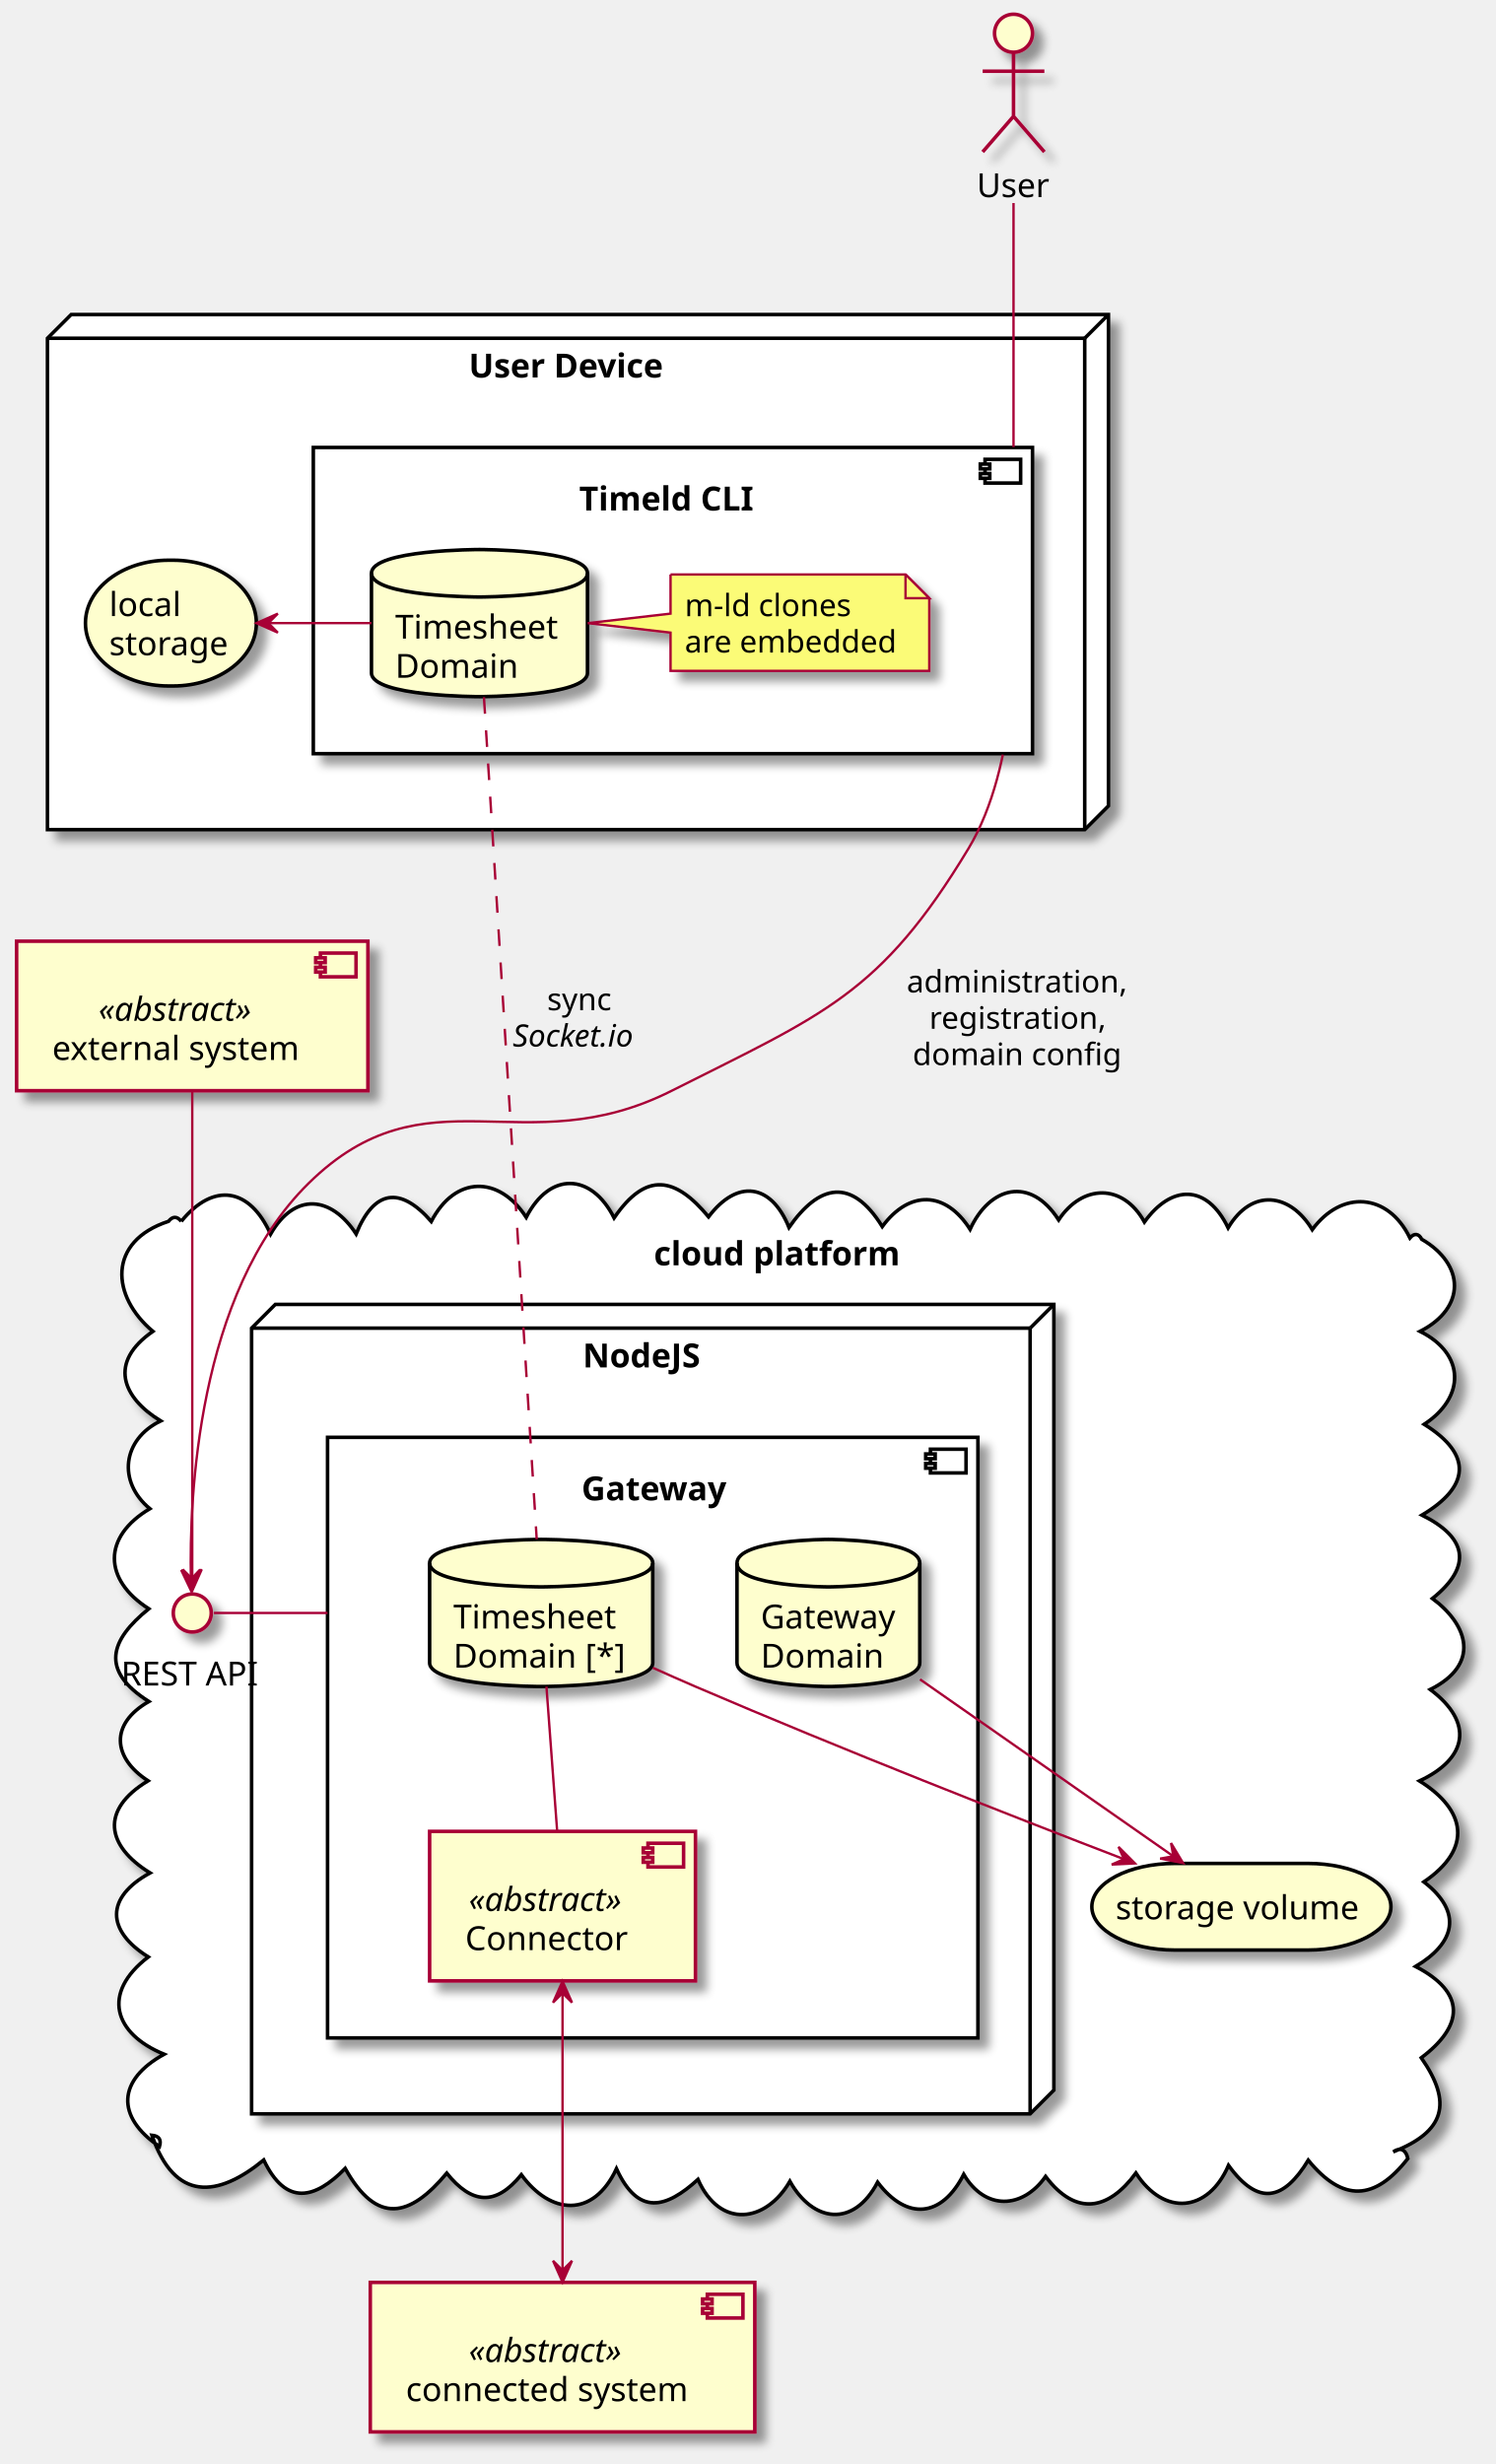
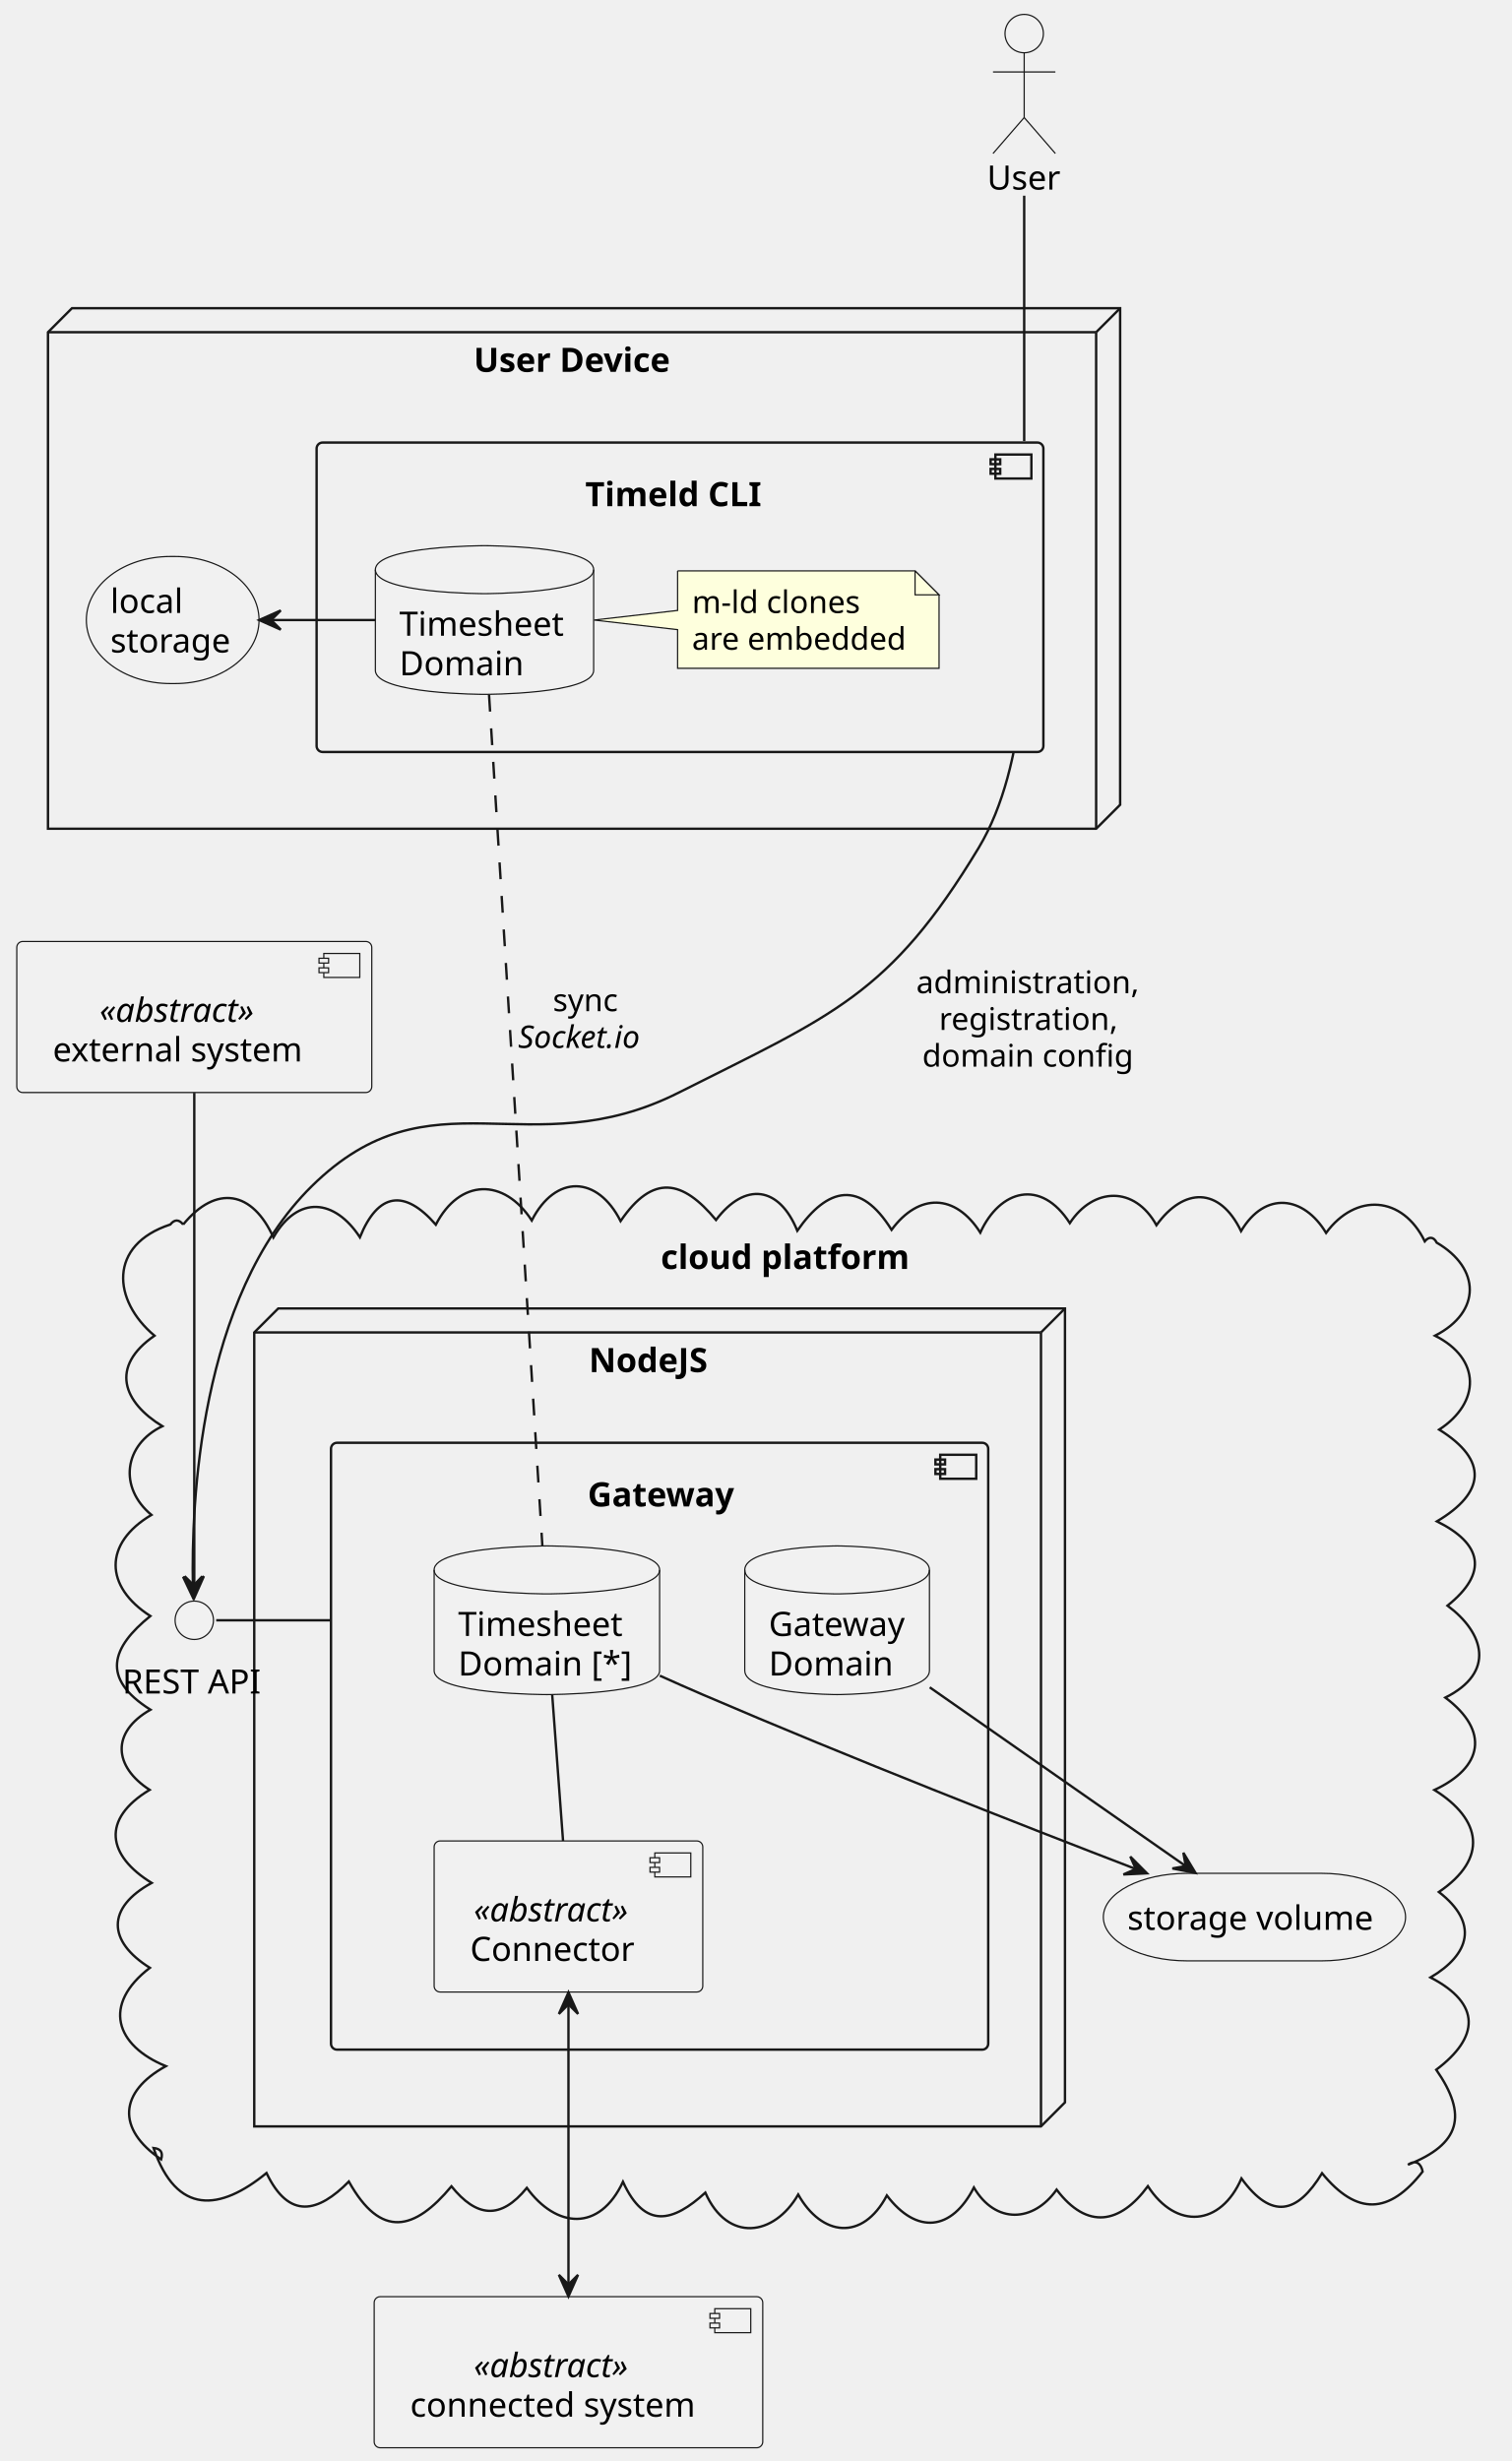
- <svg xmlns="http://www.w3.org/2000/svg" contentScriptType="application/ecmascript" contentStyleType="text/css" height="1038px" preserveAspectRatio="none" style="width:630px;height:1038px;background:#FFFFFF;" version="1.1" viewBox="0 0 630 1038" width="630px" zoomAndPan="magnify">
-   <defs>
-     <filter height="300%" id="f7ssblshvgduc" width="300%" x="-1" y="-1">
-       <feGaussianBlur result="blurOut" stdDeviation="2.0" />
-       <feColorMatrix in="blurOut" result="blurOut2" type="matrix" values="0 0 0 0 0 0 0 0 0 0 0 0 0 0 0 0 0 0 .4 0" />
-       <feOffset dx="4.0" dy="4.0" in="blurOut2" result="blurOut3" />
-       <feBlend in="SourceGraphic" in2="blurOut3" mode="normal" />
-     </filter>
-   </defs>
+ <svg xmlns="http://www.w3.org/2000/svg" contentStyleType="text/css" height="1026px" preserveAspectRatio="none" style="width:630px;height:1026px;background:#FFFFFF;" version="1.1" viewBox="0 0 630 1026" width="630px" zoomAndPan="magnify">
+   <defs />
  <g>
-     <polygon fill="#FFFFFF" filter="url(#f7ssblshvgduc)" points="20,142.5,30,132.5,467,132.5,467,339.5,457,349.5,20,349.5,20,142.5" style="stroke:#000000;stroke-width:1.5;" />
-     <line style="stroke:#000000;stroke-width:1.5;" x1="457" x2="467" y1="142.5" y2="132.5" />
-     <line style="stroke:#000000;stroke-width:1.5;" x1="20" x2="457" y1="142.5" y2="142.5" />
-     <line style="stroke:#000000;stroke-width:1.5;" x1="457" x2="457" y1="142.5" y2="349.5" />
-     <text fill="#000000" font-family="sans-serif" font-size="14" font-weight="bold" lengthAdjust="spacing" textLength="84" x="197.5" y="159.035">User Device</text>
-     <rect fill="#FFFFFF" filter="url(#f7ssblshvgduc)" height="129" style="stroke:#000000;stroke-width:1.5;" width="303" x="132" y="188.5" />
-     <rect fill="#FFFFFF" height="10" style="stroke:#000000;stroke-width:1.5;" width="15" x="415" y="193.5" />
-     <rect fill="#FFFFFF" height="2" style="stroke:#000000;stroke-width:1.5;" width="4" x="413" y="195.5" />
-     <rect fill="#FFFFFF" height="2" style="stroke:#000000;stroke-width:1.5;" width="4" x="413" y="199.5" />
-     <text fill="#000000" font-family="sans-serif" font-size="14" font-weight="bold" lengthAdjust="spacing" textLength="79" x="244" y="215.035">Timeld CLI</text>
-     <path d="M76.367,514.506 C90.208,497.628 105.328,500.599 113.988,519.894 C124.316,502.003 139.638,503.909 150.042,519.813 C157.602,501.245 168.566,499.524 181.702,514.56 C191.656,495.315 210.132,494.998 221.7,512.817 C231.582,493.506 249.105,494.026 258.727,513.069 C272.248,493.267 284.578,495.827 298.517,512.614 C310.628,496.604 324.866,498.489 332.405,517.091 C345.056,498.909 358.688,495.801 371.707,516.72 C383.084,501.298 398.317,501.553 408.701,517.878 C416.866,499.988 433.965,495.137 446.018,513.922 C455.902,498.897 473.021,498.32 482.147,514.791 C493.525,499.006 508.432,498.666 517.415,517.248 C527.44,500.389 543.532,502.536 552.865,518.007 C565.179,501.231 584.731,502.425 594,521.5 C595.744,519.441 597.739,519.548 598.971,522.057 C617.223,532.663 617.737,550.919 598.288,560.862 C617.528,570.48 617.256,588.778 600.019,600.009 C620.71,612.894 619.068,626.373 599.081,638.261 C617.811,647.562 620.723,659.58 603.493,673.396 C618.801,684.784 623.635,701.21 602.582,711.733 C621.193,725.694 618.202,740.865 598.031,750.243 C617.697,762.521 620.572,778.735 599.893,792.778 C616.611,805.746 612.813,818.689 596.407,828.417 C617.732,839.473 616.714,853.389 598.789,866.877 C612.032,885.875 608.797,897.927 587,906.5 C590.288,904.218 592.452,905.949 593.117,909.332 C579.182,927.182 565.703,927.777 551.182,910.022 C540.832,926.985 530.162,929.522 517.583,912.207 C508.941,932.129 490.363,933.679 478.572,915.426 C467.011,931.139 453.313,933.793 440.515,916.869 C430.801,930.674 414.997,931.268 406.029,915.984 C396.807,934.141 382.124,935.674 369.746,919.3 C359.593,938.571 342.554,936.281 332.784,918.913 C322.726,936.316 303.342,939.1 294.065,918.124 C280.638,930.341 268.902,933.66 259.722,913.605 C249.876,934.656 231.885,932.925 219.648,916.136 C208.678,929.614 198.644,928.386 188.219,915.487 C172.826,933.944 158.846,937.557 145.439,913.489 C132.695,926.452 120.487,929.561 111.113,909.938 C91.694,925.832 73.656,927.67 64,899.5 C67.048,899.819 68.035,901.337 67.193,904.264 C48.548,891.603 49.594,876.125 69.148,865.385 C48.089,856.777 42.503,839.675 62.482,824.392 C44.725,813.26 44.339,799.351 63.232,788.995 C44.742,777.581 42.07,762.459 62.38,750.194 C47.374,740.465 46.194,726.184 62.729,716.785 C41.931,703.673 46.435,690.877 62.685,677.723 C43.477,665.442 43.129,647.422 63.141,635.566 C49.368,624.183 51.601,606.297 67.692,598.59 C51.416,588.61 45.577,573.882 64.419,560.857 C46.876,546.147 45.019,523.032 71,514.5 C72.765,512.278 74.608,512.304 76.367,514.506 " fill="#FFFFFF" filter="url(#f7ssblshvgduc)" style="stroke:#000000;stroke-width:1.5;" />
-     <text fill="#000000" font-family="sans-serif" font-size="14" font-weight="bold" lengthAdjust="spacing" textLength="107" x="275.5" y="533.035">cloud platform</text>
-     <polygon fill="#FFFFFF" filter="url(#f7ssblshvgduc)" points="106,559.5,116,549.5,444,549.5,444,880.5,434,890.5,106,890.5,106,559.5" style="stroke:#000000;stroke-width:1.5;" />
-     <line style="stroke:#000000;stroke-width:1.5;" x1="434" x2="444" y1="559.5" y2="549.5" />
-     <line style="stroke:#000000;stroke-width:1.5;" x1="106" x2="434" y1="559.5" y2="559.5" />
-     <line style="stroke:#000000;stroke-width:1.5;" x1="434" x2="434" y1="559.5" y2="890.5" />
-     <text fill="#000000" font-family="sans-serif" font-size="14" font-weight="bold" lengthAdjust="spacing" textLength="51" x="245.5" y="576.035">NodeJS</text>
-     <rect fill="#FFFFFF" filter="url(#f7ssblshvgduc)" height="253" style="stroke:#000000;stroke-width:1.5;" width="274" x="138" y="605.5" />
-     <rect fill="#FFFFFF" height="10" style="stroke:#000000;stroke-width:1.5;" width="15" x="392" y="610.5" />
-     <rect fill="#FFFFFF" height="2" style="stroke:#000000;stroke-width:1.5;" width="4" x="390" y="612.5" />
-     <rect fill="#FFFFFF" height="2" style="stroke:#000000;stroke-width:1.5;" width="4" x="390" y="616.5" />
-     <text fill="#000000" font-family="sans-serif" font-size="14" font-weight="bold" lengthAdjust="spacing" textLength="60" x="245" y="632.035">Gateway</text>
-     <rect fill="#FEFECE" filter="url(#f7ssblshvgduc)" height="52.977" rx="35" ry="35" style="stroke:#000000;stroke-width:1.5;" width="72" x="36" y="236" />
-     <text fill="#000000" font-family="sans-serif" font-size="14" lengthAdjust="spacing" textLength="32" x="46" y="259.535">local</text>
-     <text fill="#000000" font-family="sans-serif" font-size="14" lengthAdjust="spacing" textLength="52" x="46" y="276.023">storage</text>
-     <path d="M156.5,241.5 C156.5,231.5 202,231.5 202,231.5 C202,231.5 247.5,231.5 247.5,241.5 L247.5,283.477 C247.5,293.477 202,293.477 202,293.477 C202,293.477 156.5,293.477 156.5,283.477 L156.5,241.5 " fill="#FEFECE" filter="url(#f7ssblshvgduc)" style="stroke:#000000;stroke-width:1.5;" />
-     <path d="M156.5,241.5 C156.5,251.5 202,251.5 202,251.5 C202,251.5 247.5,251.5 247.5,241.5 " fill="none" style="stroke:#000000;stroke-width:1.5;" />
-     <text fill="#000000" font-family="sans-serif" font-size="14" lengthAdjust="spacing" textLength="71" x="166.5" y="269.035">Timesheet</text>
-     <text fill="#000000" font-family="sans-serif" font-size="14" lengthAdjust="spacing" textLength="53" x="166.5" y="285.523">Domain</text>
-     <path d="M282.5,242 L282.5,258.5 L247.62,262.5 L282.5,266.5 L282.5,282.621 A0,0 0 0 0 282.5,282.621 L391.5,282.621 A0,0 0 0 0 391.5,282.621 L391.5,252 L381.5,242 L282.5,242 A0,0 0 0 0 282.5,242 " fill="#FBFB77" filter="url(#f7ssblshvgduc)" style="stroke:#A80036;stroke-width:1.0;" />
-     <path d="M381.5,242 L381.5,252 L391.5,252 L381.5,242 " fill="#FBFB77" style="stroke:#A80036;stroke-width:1.0;" />
-     <text fill="#000000" font-family="sans-serif" font-size="13" lengthAdjust="spacing" textLength="77" x="288.5" y="259.568">m-ld clones</text>
-     <text fill="#000000" font-family="sans-serif" font-size="13" lengthAdjust="spacing" textLength="88" x="288.5" y="274.879">are embedded</text>
-     <ellipse cx="81" cy="679.5" fill="#FEFECE" filter="url(#f7ssblshvgduc)" rx="8" ry="8" style="stroke:#A80036;stroke-width:1.5;" />
-     <text fill="#000000" font-family="sans-serif" font-size="14" lengthAdjust="spacing" textLength="60" x="51" y="710.035">REST API</text>
-     <rect fill="#FEFECE" filter="url(#f7ssblshvgduc)" height="36.488" rx="35" ry="35" style="stroke:#000000;stroke-width:1.5;" width="126" x="460" y="785" />
-     <text fill="#000000" font-family="sans-serif" font-size="14" lengthAdjust="spacing" textLength="106" x="470" y="808.535">storage volume</text>
-     <path d="M310.5,658.5 C310.5,648.5 349,648.5 349,648.5 C349,648.5 387.5,648.5 387.5,658.5 L387.5,700.477 C387.5,710.477 349,710.477 349,710.477 C349,710.477 310.5,710.477 310.5,700.477 L310.5,658.5 " fill="#FEFECE" filter="url(#f7ssblshvgduc)" style="stroke:#000000;stroke-width:1.5;" />
-     <path d="M310.5,658.5 C310.5,668.5 349,668.5 349,668.5 C349,668.5 387.5,668.5 387.5,658.5 " fill="none" style="stroke:#000000;stroke-width:1.5;" />
-     <text fill="#000000" font-family="sans-serif" font-size="14" lengthAdjust="spacing" textLength="57" x="320.5" y="686.035">Gateway</text>
-     <text fill="#000000" font-family="sans-serif" font-size="14" lengthAdjust="spacing" textLength="53" x="320.5" y="702.523">Domain</text>
-     <path d="M181,658.5 C181,648.5 228,648.5 228,648.5 C228,648.5 275,648.5 275,658.5 L275,700.477 C275,710.477 228,710.477 228,710.477 C228,710.477 181,710.477 181,700.477 L181,658.5 " fill="#FEFECE" filter="url(#f7ssblshvgduc)" style="stroke:#000000;stroke-width:1.5;" />
-     <path d="M181,658.5 C181,668.5 228,668.5 228,668.5 C228,668.5 275,668.5 275,658.5 " fill="none" style="stroke:#000000;stroke-width:1.5;" />
-     <text fill="#000000" font-family="sans-serif" font-size="14" lengthAdjust="spacing" textLength="71" x="191" y="686.035">Timesheet</text>
-     <text fill="#000000" font-family="sans-serif" font-size="14" lengthAdjust="spacing" textLength="74" x="191" y="702.523">Domain [*]</text>
-     <rect fill="#FEFECE" filter="url(#f7ssblshvgduc)" height="62.977" style="stroke:#A80036;stroke-width:1.5;" width="112" x="181" y="771.5" />
-     <rect fill="#FEFECE" height="10" style="stroke:#A80036;stroke-width:1.5;" width="15" x="273" y="776.5" />
-     <rect fill="#FEFECE" height="2" style="stroke:#A80036;stroke-width:1.5;" width="4" x="271" y="778.5" />
-     <rect fill="#FEFECE" height="2" style="stroke:#A80036;stroke-width:1.5;" width="4" x="271" y="782.5" />
-     <text fill="#000000" font-family="sans-serif" font-size="14" font-style="italic" lengthAdjust="spacing" textLength="69" x="197.5" y="805.035">«abstract»</text>
-     <text fill="#000000" font-family="sans-serif" font-size="14" lengthAdjust="spacing" textLength="72" x="196" y="821.523">Connector</text>
-     <ellipse cx="427" cy="14" fill="#FEFECE" filter="url(#f7ssblshvgduc)" rx="8" ry="8" style="stroke:#A80036;stroke-width:1.5;" />
-     <path d="M427,22 L427,49 M414,30 L440,30 M427,49 L414,64 M427,49 L440,64 " fill="none" filter="url(#f7ssblshvgduc)" style="stroke:#A80036;stroke-width:1.5;" />
-     <text fill="#000000" font-family="sans-serif" font-size="14" lengthAdjust="spacing" textLength="31" x="411.5" y="83.035">User</text>
-     <rect fill="#FEFECE" filter="url(#f7ssblshvgduc)" height="62.977" style="stroke:#A80036;stroke-width:1.5;" width="162" x="156" y="961.5" />
-     <rect fill="#FEFECE" height="10" style="stroke:#A80036;stroke-width:1.5;" width="15" x="298" y="966.5" />
-     <rect fill="#FEFECE" height="2" style="stroke:#A80036;stroke-width:1.5;" width="4" x="296" y="968.5" />
-     <rect fill="#FEFECE" height="2" style="stroke:#A80036;stroke-width:1.5;" width="4" x="296" y="972.5" />
-     <text fill="#000000" font-family="sans-serif" font-size="14" font-style="italic" lengthAdjust="spacing" textLength="69" x="197.5" y="995.035">«abstract»</text>
-     <text fill="#000000" font-family="sans-serif" font-size="14" lengthAdjust="spacing" textLength="122" x="171" y="1011.523">connected system</text>
-     <rect fill="#FEFECE" filter="url(#f7ssblshvgduc)" height="62.977" style="stroke:#A80036;stroke-width:1.5;" width="148" x="7" y="396.5" />
-     <rect fill="#FEFECE" height="10" style="stroke:#A80036;stroke-width:1.5;" width="15" x="135" y="401.5" />
-     <rect fill="#FEFECE" height="2" style="stroke:#A80036;stroke-width:1.5;" width="4" x="133" y="403.5" />
-     <rect fill="#FEFECE" height="2" style="stroke:#A80036;stroke-width:1.5;" width="4" x="133" y="407.5" />
-     <text fill="#000000" font-family="sans-serif" font-size="14" font-style="italic" lengthAdjust="spacing" textLength="69" x="41.5" y="430.035">«abstract»</text>
-     <text fill="#000000" font-family="sans-serif" font-size="14" lengthAdjust="spacing" textLength="108" x="22" y="446.523">external system</text>
-     <path d="M156.5,262.5 C142.11,262.5 127.73,262.5 113.35,262.5 " fill="none" id="cliTs-to-local" style="stroke:#A80036;stroke-width:1.0;" />
-     <polygon fill="#A80036" points="108.05,262.5,117.05,266.5,113.05,262.5,117.05,258.5,108.05,262.5" style="stroke:#A80036;stroke-width:1.0;" />
-     <path d="M427,85.53 C427,100.84 427,119.272 427,138.362 C427,147.907 427,157.616 427,167.183 C427,171.965 427,176.713 427,181.386 C427,183.722 427,186.04 427,188.334 " fill="none" id="User-cli" style="stroke:#A80036;stroke-width:1.0;" />
-     <path d="M230.22,710.53 C231.6,729.09 233.36,752.82 234.74,771.47 " fill="none" id="gwTs-con" style="stroke:#A80036;stroke-width:1.0;" />
-     <path d="M137.984,679.5 C137.912,679.5 137.84,679.5 137.767,679.5 C137.479,679.5 137.19,679.5 136.901,679.5 C136.324,679.5 135.747,679.5 135.17,679.5 C134.015,679.5 132.861,679.5 131.706,679.5 C127.088,679.5 122.469,679.5 117.85,679.5 C108.612,679.5 99.375,679.5 90.14,679.5 " fill="none" id="gw-rest" style="stroke:#A80036;stroke-width:1.0;" />
-     <path d="M387.62,707.46 C419.87,729.99 465.13,761.59 494.27,781.94 " fill="none" id="gwDomain-to-volume" style="stroke:#A80036;stroke-width:1.0;" />
-     <polygon fill="#A80036" points="498.44,784.85,493.363,776.411,494.344,781.982,488.774,782.963,498.44,784.85" style="stroke:#A80036;stroke-width:1.0;" />
-     <path d="M275.08,702.59 C281.09,705.3 287.18,708 293,710.5 C354.66,736.97 426.66,765.19 473.46,783.18 " fill="none" id="gwTs-to-volume" style="stroke:#A80036;stroke-width:1.0;" />
-     <polygon fill="#A80036" points="478.19,784.99,471.237,778.014,473.526,783.187,468.353,785.476,478.19,784.99" style="stroke:#A80036;stroke-width:1.0;" />
-     <path d="M203.89,293.68 C208.69,370.34 221.32,571.9 226.12,648.43 " fill="none" id="cliTs-gwTs" style="stroke:#A80036;stroke-width:1.0;stroke-dasharray:7.0,7.0;" />
-     <text fill="#000000" font-family="sans-serif" font-size="13" lengthAdjust="spacing" textLength="29" x="230.5" y="425.568">sync</text>
-     <text fill="#000000" font-family="sans-serif" font-size="13" font-style="italic" lengthAdjust="spacing" textLength="58" x="216" y="440.879">Socket.io</text>
-     <path d="M422.508,317.901 C422.442,318.218 422.375,318.535 422.308,318.852 C422.173,319.487 422.034,320.122 421.891,320.758 C421.32,323.303 420.688,325.857 419.99,328.404 C417.196,338.592 413.332,348.663 408,357.5 C370.96,418.89 347.03,427.22 283,459.5 C220.34,491.09 180.02,449.28 130,498.5 C82.86,544.88 79.75,631.79 80.42,665.06 " fill="none" id="cli-to-rest" style="stroke:#A80036;stroke-width:1.0;" />
-     <polygon fill="#A80036" points="80.56,670.28,84.327,661.18,80.431,665.282,76.33,661.386,80.56,670.28" style="stroke:#A80036;stroke-width:1.0;" />
-     <text fill="#000000" font-family="sans-serif" font-size="13" lengthAdjust="spacing" textLength="96" x="382" y="418.068">administration,</text>
-     <text fill="#000000" font-family="sans-serif" font-size="13" lengthAdjust="spacing" textLength="77" x="391.5" y="433.379">registration,</text>
-     <text fill="#000000" font-family="sans-serif" font-size="13" lengthAdjust="spacing" textLength="91" x="384.5" y="448.69">domain config</text>
-     <path d="M237,839.68 C237,873.08 237,922.72 237,956.16 " fill="none" id="con-connected" style="stroke:#A80036;stroke-width:1.0;" />
-     <polygon fill="#A80036" points="237,961.39,241,952.39,237,956.39,233,952.39,237,961.39" style="stroke:#A80036;stroke-width:1.0;" />
-     <polygon fill="#A80036" points="237,834.62,233,843.62,237,839.62,241,843.62,237,834.62" style="stroke:#A80036;stroke-width:1.0;" />
-     <path d="M81,459.59 C81,514.16 81,626.21 81,664.96 " fill="none" id="external-to-rest" style="stroke:#A80036;stroke-width:1.0;" />
-     <polygon fill="#A80036" points="81,670.13,85,661.13,81,665.13,77,661.13,81,670.13" style="stroke:#A80036;stroke-width:1.0;" />
+     <g id="cluster_User Device">
+       <polygon fill="none" points="20,138.5,30,128.5,467,128.5,467,335.5,457,345.5,20,345.5,20,138.5" style="stroke:#181818;stroke-width:1.0;" />
+       <line style="stroke:#181818;stroke-width:1.0;" x1="457" x2="467" y1="138.5" y2="128.5" />
+       <line style="stroke:#181818;stroke-width:1.0;" x1="20" x2="457" y1="138.5" y2="138.5" />
+       <line style="stroke:#181818;stroke-width:1.0;" x1="457" x2="457" y1="138.5" y2="345.5" />
+       <text fill="#000000" font-family="sans-serif" font-size="14" font-weight="bold" lengthAdjust="spacing" textLength="84" x="197.5" y="155.035">User Device</text>
+     </g>
+     <g id="cluster_cli">
+       <rect fill="none" height="129" rx="2.5" ry="2.5" style="stroke:#181818;stroke-width:1.0;" width="303" x="132" y="184.5" />
+       <rect fill="none" height="10" style="stroke:#181818;stroke-width:1.0;" width="15" x="415" y="189.5" />
+       <rect fill="none" height="2" style="stroke:#181818;stroke-width:1.0;" width="4" x="413" y="191.5" />
+       <rect fill="none" height="2" style="stroke:#181818;stroke-width:1.0;" width="4" x="413" y="195.5" />
+       <text fill="#000000" font-family="sans-serif" font-size="14" font-weight="bold" lengthAdjust="spacing" textLength="79" x="244" y="211.035">Timeld CLI</text>
+     </g>
+     <g id="cluster_cloud platform">
+       <path d="M76.367,510.507 C90.208,493.628 105.328,496.599 113.988,515.894 C124.316,498.003 139.638,499.909 150.042,515.813 C157.602,497.245 168.566,495.524 181.702,510.56 C191.656,491.315 210.132,490.998 221.7,508.817 C231.582,489.506 249.105,490.026 258.727,509.069 C272.248,489.267 284.578,491.827 298.517,508.614 C310.628,492.604 324.866,494.489 332.405,513.091 C345.056,494.909 358.688,491.801 371.707,512.72 C383.084,497.298 398.317,497.553 408.701,513.878 C416.866,495.988 433.965,491.137 446.018,509.922 C455.902,494.897 473.021,494.32 482.147,510.791 C493.525,495.006 508.432,494.666 517.415,513.248 C527.44,496.389 543.532,498.536 552.865,514.007 C565.179,497.231 584.731,498.425 594,517.5 C595.744,515.441 597.739,515.548 598.971,518.057 C617.223,528.663 617.737,546.919 598.288,556.862 C617.528,566.48 617.256,584.778 600.019,596.009 C620.71,608.894 619.068,622.373 599.081,634.261 C617.811,643.562 620.723,655.58 603.493,669.396 C618.801,680.784 623.635,697.21 602.582,707.733 C621.193,721.694 618.202,736.865 598.031,746.243 C617.697,758.521 620.572,774.735 599.893,788.778 C616.611,801.746 612.813,814.689 596.407,824.417 C617.732,835.473 616.714,849.389 598.789,862.877 C612.032,881.875 608.797,893.927 587,902.5 C590.288,900.218 592.452,901.949 593.117,905.332 C579.182,923.182 565.703,923.777 551.182,906.022 C540.832,922.985 530.162,925.522 517.583,908.207 C508.941,928.129 490.363,929.679 478.572,911.426 C467.011,927.139 453.313,929.793 440.515,912.869 C430.801,926.674 414.997,927.268 406.029,911.984 C396.807,930.141 382.124,931.674 369.746,915.3 C359.593,934.571 342.554,932.281 332.784,914.913 C322.726,932.316 303.342,935.1 294.065,914.124 C280.638,926.341 268.902,929.66 259.722,909.605 C249.876,930.656 231.885,928.925 219.648,912.136 C208.678,925.614 198.644,924.386 188.219,911.487 C172.826,929.944 158.846,933.557 145.439,909.489 C132.695,922.452 120.487,925.561 111.113,905.938 C91.694,921.832 73.656,923.67 64,895.5 C67.048,895.819 68.035,897.337 67.193,900.264 C48.548,887.603 49.594,872.125 69.148,861.385 C48.089,852.777 42.503,835.675 62.482,820.392 C44.725,809.26 44.339,795.351 63.232,784.995 C44.742,773.581 42.07,758.459 62.38,746.194 C47.374,736.465 46.194,722.184 62.729,712.785 C41.931,699.673 46.435,686.877 62.685,673.723 C43.477,661.442 43.129,643.422 63.141,631.566 C49.368,620.183 51.601,602.297 67.692,594.59 C51.416,584.61 45.577,569.882 64.419,556.857 C46.876,542.147 45.019,519.032 71,510.5 C72.765,508.278 74.608,508.304 76.367,510.507 " fill="none" style="stroke:#181818;stroke-width:1.0;" />
+       <text fill="#000000" font-family="sans-serif" font-size="14" font-weight="bold" lengthAdjust="spacing" textLength="107" x="275.5" y="529.035">cloud platform</text>
+     </g>
+     <g id="cluster_NodeJS">
+       <polygon fill="none" points="106,555.5,116,545.5,444,545.5,444,876.5,434,886.5,106,886.5,106,555.5" style="stroke:#181818;stroke-width:1.0;" />
+       <line style="stroke:#181818;stroke-width:1.0;" x1="434" x2="444" y1="555.5" y2="545.5" />
+       <line style="stroke:#181818;stroke-width:1.0;" x1="106" x2="434" y1="555.5" y2="555.5" />
+       <line style="stroke:#181818;stroke-width:1.0;" x1="434" x2="434" y1="555.5" y2="886.5" />
+       <text fill="#000000" font-family="sans-serif" font-size="14" font-weight="bold" lengthAdjust="spacing" textLength="51" x="245.5" y="572.035">NodeJS</text>
+     </g>
+     <g id="cluster_gw">
+       <rect fill="none" height="253" rx="2.5" ry="2.5" style="stroke:#181818;stroke-width:1.0;" width="274" x="138" y="601.5" />
+       <rect fill="none" height="10" style="stroke:#181818;stroke-width:1.0;" width="15" x="392" y="606.5" />
+       <rect fill="none" height="2" style="stroke:#181818;stroke-width:1.0;" width="4" x="390" y="608.5" />
+       <rect fill="none" height="2" style="stroke:#181818;stroke-width:1.0;" width="4" x="390" y="612.5" />
+       <text fill="#000000" font-family="sans-serif" font-size="14" font-weight="bold" lengthAdjust="spacing" textLength="60" x="245" y="628.035">Gateway</text>
+     </g>
+     <g id="elem_local">
+       <rect fill="#F1F1F1" height="52.977" rx="35" ry="35" style="stroke:#181818;stroke-width:0.5;" width="72" x="36" y="232" />
+       <text fill="#000000" font-family="sans-serif" font-size="14" lengthAdjust="spacing" textLength="32" x="46" y="255.535">local</text>
+       <text fill="#000000" font-family="sans-serif" font-size="14" lengthAdjust="spacing" textLength="52" x="46" y="272.023">storage</text>
+     </g>
+     <g id="elem_cliTs">
+       <path d="M156.5,237.5 C156.5,227.5 202,227.5 202,227.5 C202,227.5 247.5,227.5 247.5,237.5 L247.5,279.477 C247.5,289.477 202,289.477 202,289.477 C202,289.477 156.5,289.477 156.5,279.477 L156.5,237.5 " fill="#F1F1F1" style="stroke:#181818;stroke-width:0.5;" />
+       <path d="M156.5,237.5 C156.5,247.5 202,247.5 202,247.5 C202,247.5 247.5,247.5 247.5,237.5 " fill="none" style="stroke:#181818;stroke-width:0.5;" />
+       <text fill="#000000" font-family="sans-serif" font-size="14" lengthAdjust="spacing" textLength="71" x="166.5" y="265.035">Timesheet</text>
+       <text fill="#000000" font-family="sans-serif" font-size="14" lengthAdjust="spacing" textLength="53" x="166.5" y="281.523">Domain</text>
+     </g>
+     <g id="elem_GMN6">
+       <path d="M282.5,238 L282.5,254.5 L247.62,258.5 L282.5,262.5 L282.5,278.621 A0,0 0 0 0 282.5,278.621 L391.5,278.621 A0,0 0 0 0 391.5,278.621 L391.5,248 L381.5,238 L282.5,238 A0,0 0 0 0 282.5,238 " fill="#FEFFDD" style="stroke:#181818;stroke-width:0.5;" />
+       <path d="M381.5,238 L381.5,248 L391.5,248 L381.5,238 " fill="#FEFFDD" style="stroke:#181818;stroke-width:0.5;" />
+       <text fill="#000000" font-family="sans-serif" font-size="13" lengthAdjust="spacing" textLength="77" x="288.5" y="255.568">m-ld clones</text>
+       <text fill="#000000" font-family="sans-serif" font-size="13" lengthAdjust="spacing" textLength="88" x="288.5" y="270.879">are embedded</text>
+     </g>
+     <g id="elem_rest">
+       <ellipse cx="81" cy="675.5" fill="#F1F1F1" rx="8" ry="8" style="stroke:#181818;stroke-width:0.5;" />
+       <text fill="#000000" font-family="sans-serif" font-size="14" lengthAdjust="spacing" textLength="60" x="51" y="706.035">REST API</text>
+     </g>
+     <g id="elem_volume">
+       <rect fill="#F1F1F1" height="36.488" rx="35" ry="35" style="stroke:#181818;stroke-width:0.5;" width="126" x="460" y="781" />
+       <text fill="#000000" font-family="sans-serif" font-size="14" lengthAdjust="spacing" textLength="106" x="470" y="804.535">storage volume</text>
+     </g>
+     <g id="elem_gwDomain">
+       <path d="M310.5,654.5 C310.5,644.5 349,644.5 349,644.5 C349,644.5 387.5,644.5 387.5,654.5 L387.5,696.477 C387.5,706.477 349,706.477 349,706.477 C349,706.477 310.5,706.477 310.5,696.477 L310.5,654.5 " fill="#F1F1F1" style="stroke:#181818;stroke-width:0.5;" />
+       <path d="M310.5,654.5 C310.5,664.5 349,664.5 349,664.5 C349,664.5 387.5,664.5 387.5,654.5 " fill="none" style="stroke:#181818;stroke-width:0.5;" />
+       <text fill="#000000" font-family="sans-serif" font-size="14" lengthAdjust="spacing" textLength="57" x="320.5" y="682.035">Gateway</text>
+       <text fill="#000000" font-family="sans-serif" font-size="14" lengthAdjust="spacing" textLength="53" x="320.5" y="698.523">Domain</text>
+     </g>
+     <g id="elem_gwTs">
+       <path d="M181,654.5 C181,644.5 228,644.5 228,644.5 C228,644.5 275,644.5 275,654.5 L275,696.477 C275,706.477 228,706.477 228,706.477 C228,706.477 181,706.477 181,696.477 L181,654.5 " fill="#F1F1F1" style="stroke:#181818;stroke-width:0.5;" />
+       <path d="M181,654.5 C181,664.5 228,664.5 228,664.5 C228,664.5 275,664.5 275,654.5 " fill="none" style="stroke:#181818;stroke-width:0.5;" />
+       <text fill="#000000" font-family="sans-serif" font-size="14" lengthAdjust="spacing" textLength="71" x="191" y="682.035">Timesheet</text>
+       <text fill="#000000" font-family="sans-serif" font-size="14" lengthAdjust="spacing" textLength="74" x="191" y="698.523">Domain [*]</text>
+     </g>
+     <g id="elem_con">
+       <rect fill="#F1F1F1" height="62.977" rx="2.5" ry="2.5" style="stroke:#181818;stroke-width:0.5;" width="112" x="181" y="767.5" />
+       <rect fill="#F1F1F1" height="10" style="stroke:#181818;stroke-width:0.5;" width="15" x="273" y="772.5" />
+       <rect fill="#F1F1F1" height="2" style="stroke:#181818;stroke-width:0.5;" width="4" x="271" y="774.5" />
+       <rect fill="#F1F1F1" height="2" style="stroke:#181818;stroke-width:0.5;" width="4" x="271" y="778.5" />
+       <text fill="#000000" font-family="sans-serif" font-size="14" font-style="italic" lengthAdjust="spacing" textLength="69" x="197.5" y="801.035">«abstract»</text>
+       <text fill="#000000" font-family="sans-serif" font-size="14" lengthAdjust="spacing" textLength="72" x="196" y="817.523">Connector</text>
+     </g>
+     <g id="elem_User">
+       <ellipse cx="427" cy="14" fill="#F1F1F1" rx="8" ry="8" style="stroke:#181818;stroke-width:0.5;" />
+       <path d="M427,22 L427,49 M414,30 L440,30 M427,49 L414,64 M427,49 L440,64 " fill="none" style="stroke:#181818;stroke-width:0.5;" />
+       <text fill="#000000" font-family="sans-serif" font-size="14" lengthAdjust="spacing" textLength="31" x="411.5" y="79.035">User</text>
+     </g>
+     <g id="elem_connected">
+       <rect fill="#F1F1F1" height="62.977" rx="2.5" ry="2.5" style="stroke:#181818;stroke-width:0.5;" width="162" x="156" y="957.5" />
+       <rect fill="#F1F1F1" height="10" style="stroke:#181818;stroke-width:0.5;" width="15" x="298" y="962.5" />
+       <rect fill="#F1F1F1" height="2" style="stroke:#181818;stroke-width:0.5;" width="4" x="296" y="964.5" />
+       <rect fill="#F1F1F1" height="2" style="stroke:#181818;stroke-width:0.5;" width="4" x="296" y="968.5" />
+       <text fill="#000000" font-family="sans-serif" font-size="14" font-style="italic" lengthAdjust="spacing" textLength="69" x="197.5" y="991.035">«abstract»</text>
+       <text fill="#000000" font-family="sans-serif" font-size="14" lengthAdjust="spacing" textLength="122" x="171" y="1007.523">connected system</text>
+     </g>
+     <g id="elem_external">
+       <rect fill="#F1F1F1" height="62.977" rx="2.5" ry="2.5" style="stroke:#181818;stroke-width:0.5;" width="148" x="7" y="392.5" />
+       <rect fill="#F1F1F1" height="10" style="stroke:#181818;stroke-width:0.5;" width="15" x="135" y="397.5" />
+       <rect fill="#F1F1F1" height="2" style="stroke:#181818;stroke-width:0.5;" width="4" x="133" y="399.5" />
+       <rect fill="#F1F1F1" height="2" style="stroke:#181818;stroke-width:0.5;" width="4" x="133" y="403.5" />
+       <text fill="#000000" font-family="sans-serif" font-size="14" font-style="italic" lengthAdjust="spacing" textLength="69" x="41.5" y="426.035">«abstract»</text>
+       <text fill="#000000" font-family="sans-serif" font-size="14" lengthAdjust="spacing" textLength="108" x="22" y="442.523">external system</text>
+     </g>
+     <g id="link_cliTs_local">
+       <path d="M156.5,258.5 C142.11,258.5 127.73,258.5 113.35,258.5 " fill="none" id="cliTs-to-local" style="stroke:#181818;stroke-width:1.0;" />
+       <polygon fill="#181818" points="108.05,258.5,117.05,262.5,113.05,258.5,117.05,254.5,108.05,258.5" style="stroke:#181818;stroke-width:1.0;" />
+     </g>
+     <g id="link_User_cli">
+       <path d="M427,81.6 C427,96.618 427,114.896 427,133.922 C427,143.435 427,153.134 427,162.706 C427,167.492 427,172.245 427,176.928 C427,179.27 427,181.593 427,183.894 " fill="none" id="User-cli" style="stroke:#181818;stroke-width:1.0;" />
+     </g>
+     <g id="link_gwTs_con">
+       <path d="M230.22,706.53 C231.6,725.09 233.36,748.82 234.74,767.47 " fill="none" id="gwTs-con" style="stroke:#181818;stroke-width:1.0;" />
+     </g>
+     <g id="link_gw_rest">
+       <path d="M137.984,675.5 C137.912,675.5 137.84,675.5 137.767,675.5 C137.479,675.5 137.19,675.5 136.901,675.5 C136.324,675.5 135.747,675.5 135.17,675.5 C134.015,675.5 132.861,675.5 131.706,675.5 C127.088,675.5 122.469,675.5 117.85,675.5 C108.612,675.5 99.375,675.5 90.14,675.5 " fill="none" id="gw-rest" style="stroke:#181818;stroke-width:1.0;" />
+     </g>
+     <g id="link_gwDomain_volume">
+       <path d="M387.62,703.46 C419.87,725.99 465.13,757.59 494.27,777.94 " fill="none" id="gwDomain-to-volume" style="stroke:#181818;stroke-width:1.0;" />
+       <polygon fill="#181818" points="498.44,780.85,493.363,772.411,494.344,777.982,488.774,778.963,498.44,780.85" style="stroke:#181818;stroke-width:1.0;" />
+     </g>
+     <g id="link_gwTs_volume">
+       <path d="M275.08,698.59 C281.09,701.3 287.18,704 293,706.5 C354.66,732.97 426.66,761.19 473.46,779.18 " fill="none" id="gwTs-to-volume" style="stroke:#181818;stroke-width:1.0;" />
+       <polygon fill="#181818" points="478.19,780.99,471.237,774.014,473.526,779.187,468.353,781.476,478.19,780.99" style="stroke:#181818;stroke-width:1.0;" />
+     </g>
+     <g id="link_cliTs_gwTs">
+       <path d="M203.89,289.68 C208.69,366.34 221.32,567.9 226.12,644.43 " fill="none" id="cliTs-gwTs" style="stroke:#181818;stroke-width:1.0;stroke-dasharray:7.0,7.0;" />
+       <text fill="#000000" font-family="sans-serif" font-size="13" lengthAdjust="spacing" textLength="29" x="230.5" y="421.568">sync</text>
+       <text fill="#000000" font-family="sans-serif" font-size="13" font-style="italic" lengthAdjust="spacing" textLength="58" x="216" y="436.879">Socket.io</text>
+     </g>
+     <g id="link_cli_rest">
+       <path d="M422.508,313.901 C422.442,314.218 422.375,314.535 422.308,314.852 C422.173,315.487 422.034,316.122 421.891,316.758 C421.32,319.303 420.688,321.857 419.99,324.404 C417.196,334.592 413.332,344.663 408,353.5 C370.96,414.89 347.03,423.22 283,455.5 C220.34,487.09 180.02,445.28 130,494.5 C82.86,540.88 79.75,627.79 80.42,661.06 " fill="none" id="cli-to-rest" style="stroke:#181818;stroke-width:1.0;" />
+       <polygon fill="#181818" points="80.56,666.28,84.327,657.18,80.431,661.282,76.33,657.386,80.56,666.28" style="stroke:#181818;stroke-width:1.0;" />
+       <text fill="#000000" font-family="sans-serif" font-size="13" lengthAdjust="spacing" textLength="96" x="382" y="414.068">administration,</text>
+       <text fill="#000000" font-family="sans-serif" font-size="13" lengthAdjust="spacing" textLength="77" x="391.5" y="429.379">registration,</text>
+       <text fill="#000000" font-family="sans-serif" font-size="13" lengthAdjust="spacing" textLength="91" x="384.5" y="444.69">domain config</text>
+     </g>
+     <g id="link_con_connected">
+       <path d="M237,835.68 C237,869.08 237,918.72 237,952.16 " fill="none" id="con-connected" style="stroke:#181818;stroke-width:1.0;" />
+       <polygon fill="#181818" points="237,957.39,241,948.39,237,952.39,233,948.39,237,957.39" style="stroke:#181818;stroke-width:1.0;" />
+       <polygon fill="#181818" points="237,830.62,233,839.62,237,835.62,241,839.62,237,830.62" style="stroke:#181818;stroke-width:1.0;" />
+     </g>
+     <g id="link_external_rest">
+       <path d="M81,455.59 C81,510.16 81,622.21 81,660.96 " fill="none" id="external-to-rest" style="stroke:#181818;stroke-width:1.0;" />
+       <polygon fill="#181818" points="81,666.13,85,657.13,81,661.13,77,657.13,81,666.13" style="stroke:#181818;stroke-width:1.0;" />
+     </g>
  </g>
</svg>
